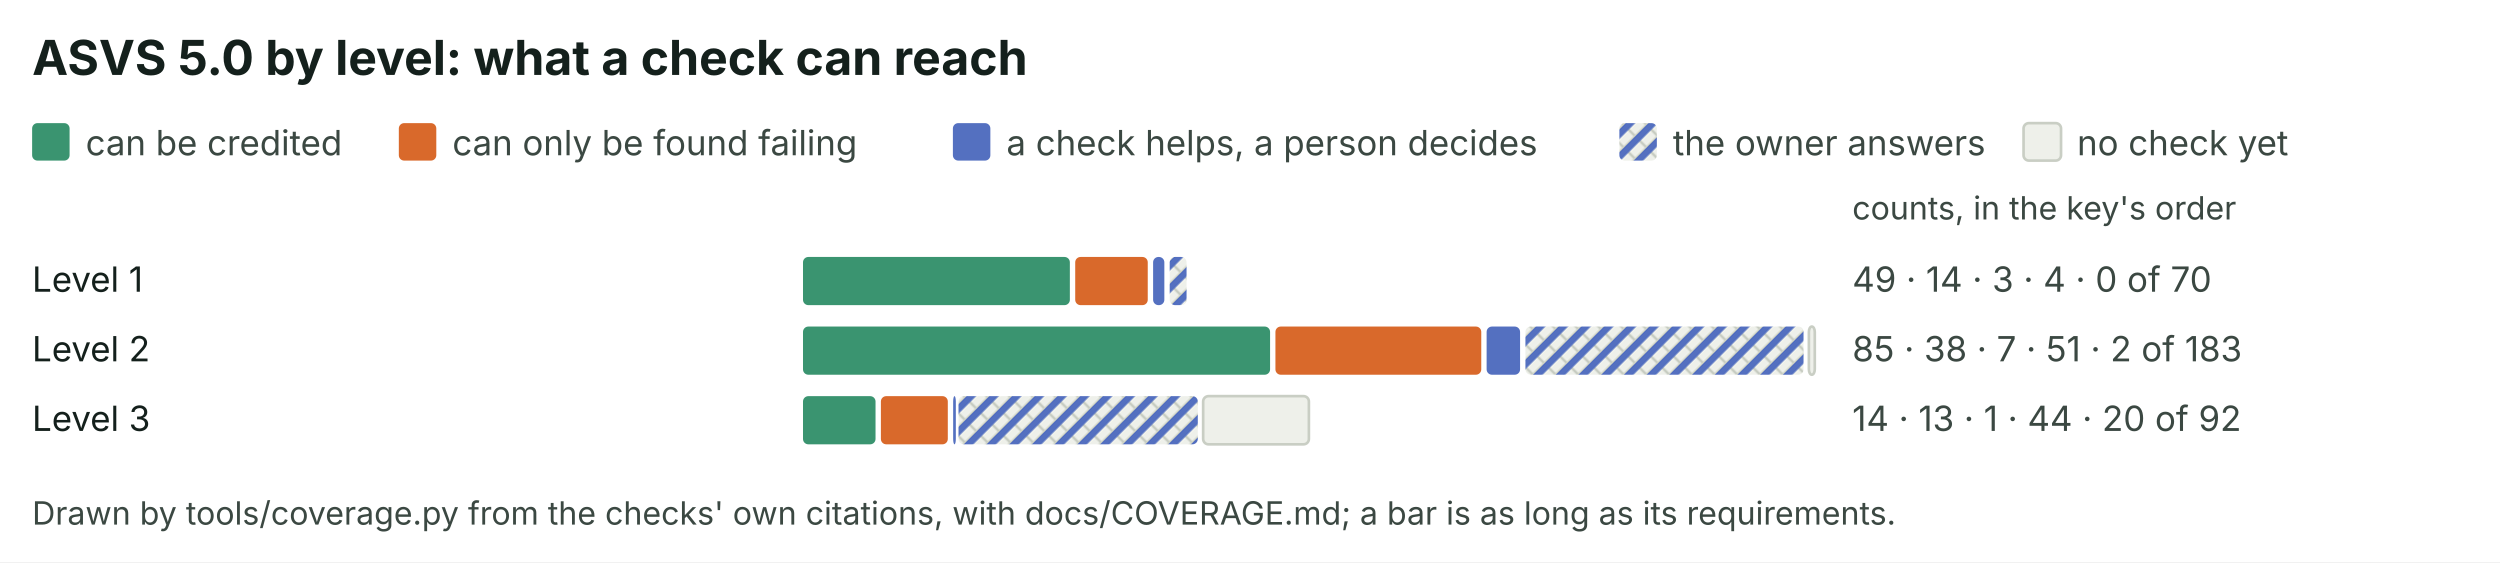
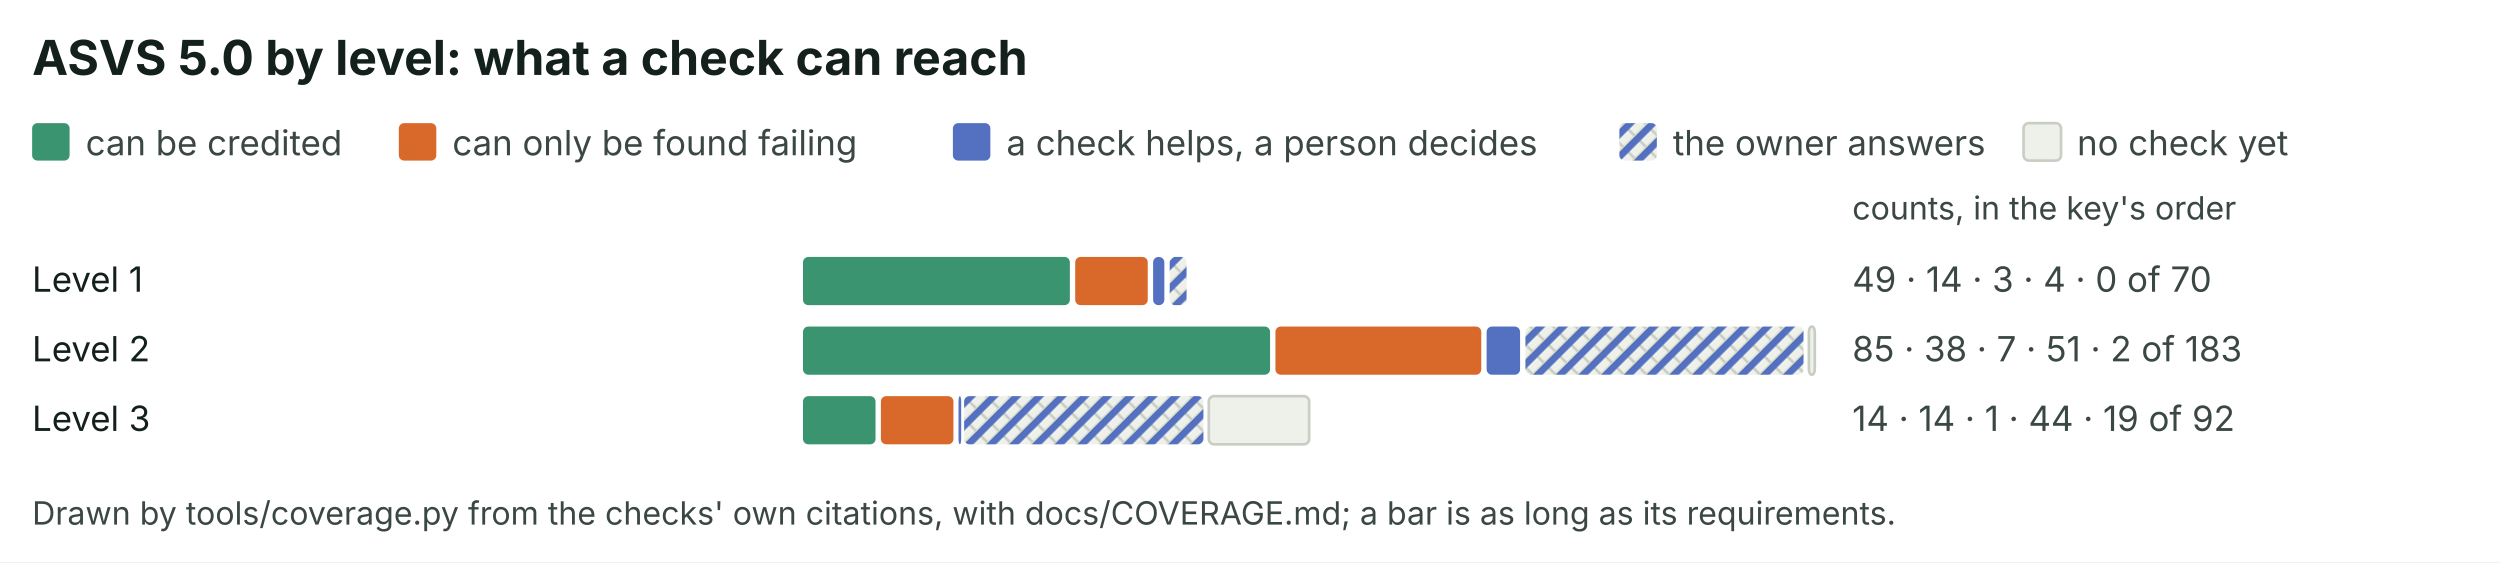
<svg xmlns="http://www.w3.org/2000/svg" viewBox="0 0 934 210" width="934" height="210" role="img" aria-labelledby="t d" font-family="Atkinson Hyperlegible, -apple-system, Segoe UI, sans-serif">
  <style>.bg{fill:#FFFFFF}.ink{fill:#14201C}.soft{fill:#3B4842}.none{fill:#EEF0EA;stroke:#C9CEC4}@media (prefers-color-scheme: dark){.bg{fill:#14201C}.ink{fill:#F3F4EF}.soft{fill:#C9CEC4}.none{fill:#182A23;stroke:#3B4842}}</style>
  <defs>
    <pattern id="owner" width="6" height="6" patternUnits="userSpaceOnUse" patternTransform="rotate(45)">
      <rect class="none" width="6" height="6" />
      <rect width="2.5" height="6" fill="#5470C0" />
    </pattern>
  </defs>
  <rect class="bg" width="934" height="210" />
  <text class="ink" x="12" y="28" font-size="18" font-weight="700">ASVS 5.0 by level: what a check can reach</text>
  <rect fill="#3A9470" x="12" y="46" width="14" height="14" rx="2" />
  <text class="soft" x="32" y="58" font-size="13">can be credited</text>
  <rect fill="#D9692B" x="149" y="46" width="14" height="14" rx="2" />
  <text class="soft" x="169" y="58" font-size="13">can only be found failing</text>
  <rect fill="#5470C0" x="356" y="46" width="14" height="14" rx="2" />
  <text class="soft" x="376" y="58" font-size="13">a check helps, a person decides</text>
  <rect fill="url(#owner)" x="605" y="46" width="14" height="14" rx="2" />
  <text class="soft" x="625" y="58" font-size="13">the owner answers</text>
  <rect class="none" x="756" y="46" width="14" height="14" rx="2" />
  <text class="soft" x="776" y="58" font-size="13">no check yet</text>
  <text class="soft" x="692" y="82" font-size="12">counts, in the key's order</text>
  <text class="ink" x="12" y="109" font-size="13">Level 1</text>
  <rect fill="#3A9470" x="300.0" y="96" width="99.7" height="18" rx="2" />
  <rect fill="#D9692B" x="401.7" y="96" width="27.1" height="18" rx="2" />
  <rect fill="#5470C0" x="430.8" y="96" width="4.2" height="18" rx="2" />
  <rect fill="url(#owner)" x="437.0" y="96" width="6.3" height="18" rx="2" />
  <text class="soft" x="692" y="109" font-size="13">49 · 14 · 3 · 4 · 0  of 70</text>
  <text class="ink" x="12" y="135" font-size="13">Level 2</text>
  <rect fill="#3A9470" x="300.0" y="122" width="174.5" height="18" rx="2" />
  <rect fill="#D9692B" x="476.5" y="122" width="76.9" height="18" rx="2" />
  <rect fill="#5470C0" x="555.4" y="122" width="12.5" height="18" rx="2" />
  <rect fill="url(#owner)" x="569.9" y="122" width="103.9" height="18" rx="2" />
  <rect class="none" x="675.8" y="122" width="2.2" height="18" rx="2" />
  <text class="soft" x="692" y="135" font-size="13">85 · 38 · 7 · 51 · 2  of 183</text>
  <text class="ink" x="12" y="161" font-size="13">Level 3</text>
  <rect fill="#3A9470" x="300.0" y="148" width="27.1" height="18" rx="2" />
-   <rect fill="#D9692B" x="329.1" y="148" width="25.0" height="18" rx="2" />
-   <rect fill="#5470C0" x="356.1" y="148" width="1.0" height="18" rx="2" />
-   <rect fill="url(#owner)" x="358.1" y="148" width="89.4" height="18" rx="2" />
-   <rect class="none" x="449.5" y="148" width="39.5" height="18" rx="2" />
-   <text class="soft" x="692" y="161" font-size="13">14 · 13 · 1 · 44 · 20  of 92</text>
+   <rect fill="#D9692B" x="329.1" y="148" width="27.1" height="18" rx="2" />
+   <rect fill="#5470C0" x="358.1" y="148" width="1.0" height="18" rx="2" />
+   <rect fill="url(#owner)" x="360.2" y="148" width="89.4" height="18" rx="2" />
+   <rect class="none" x="451.6" y="148" width="37.5" height="18" rx="2" />
+   <text class="soft" x="692" y="161" font-size="13">14 · 14 · 1 · 44 · 19  of 92</text>
  <text class="soft" x="12" y="196" font-size="12">Drawn by tools/coverage.py from the checks' own citations, with docs/COVERAGE.md; a bar is as long as its requirements.</text>
</svg>
